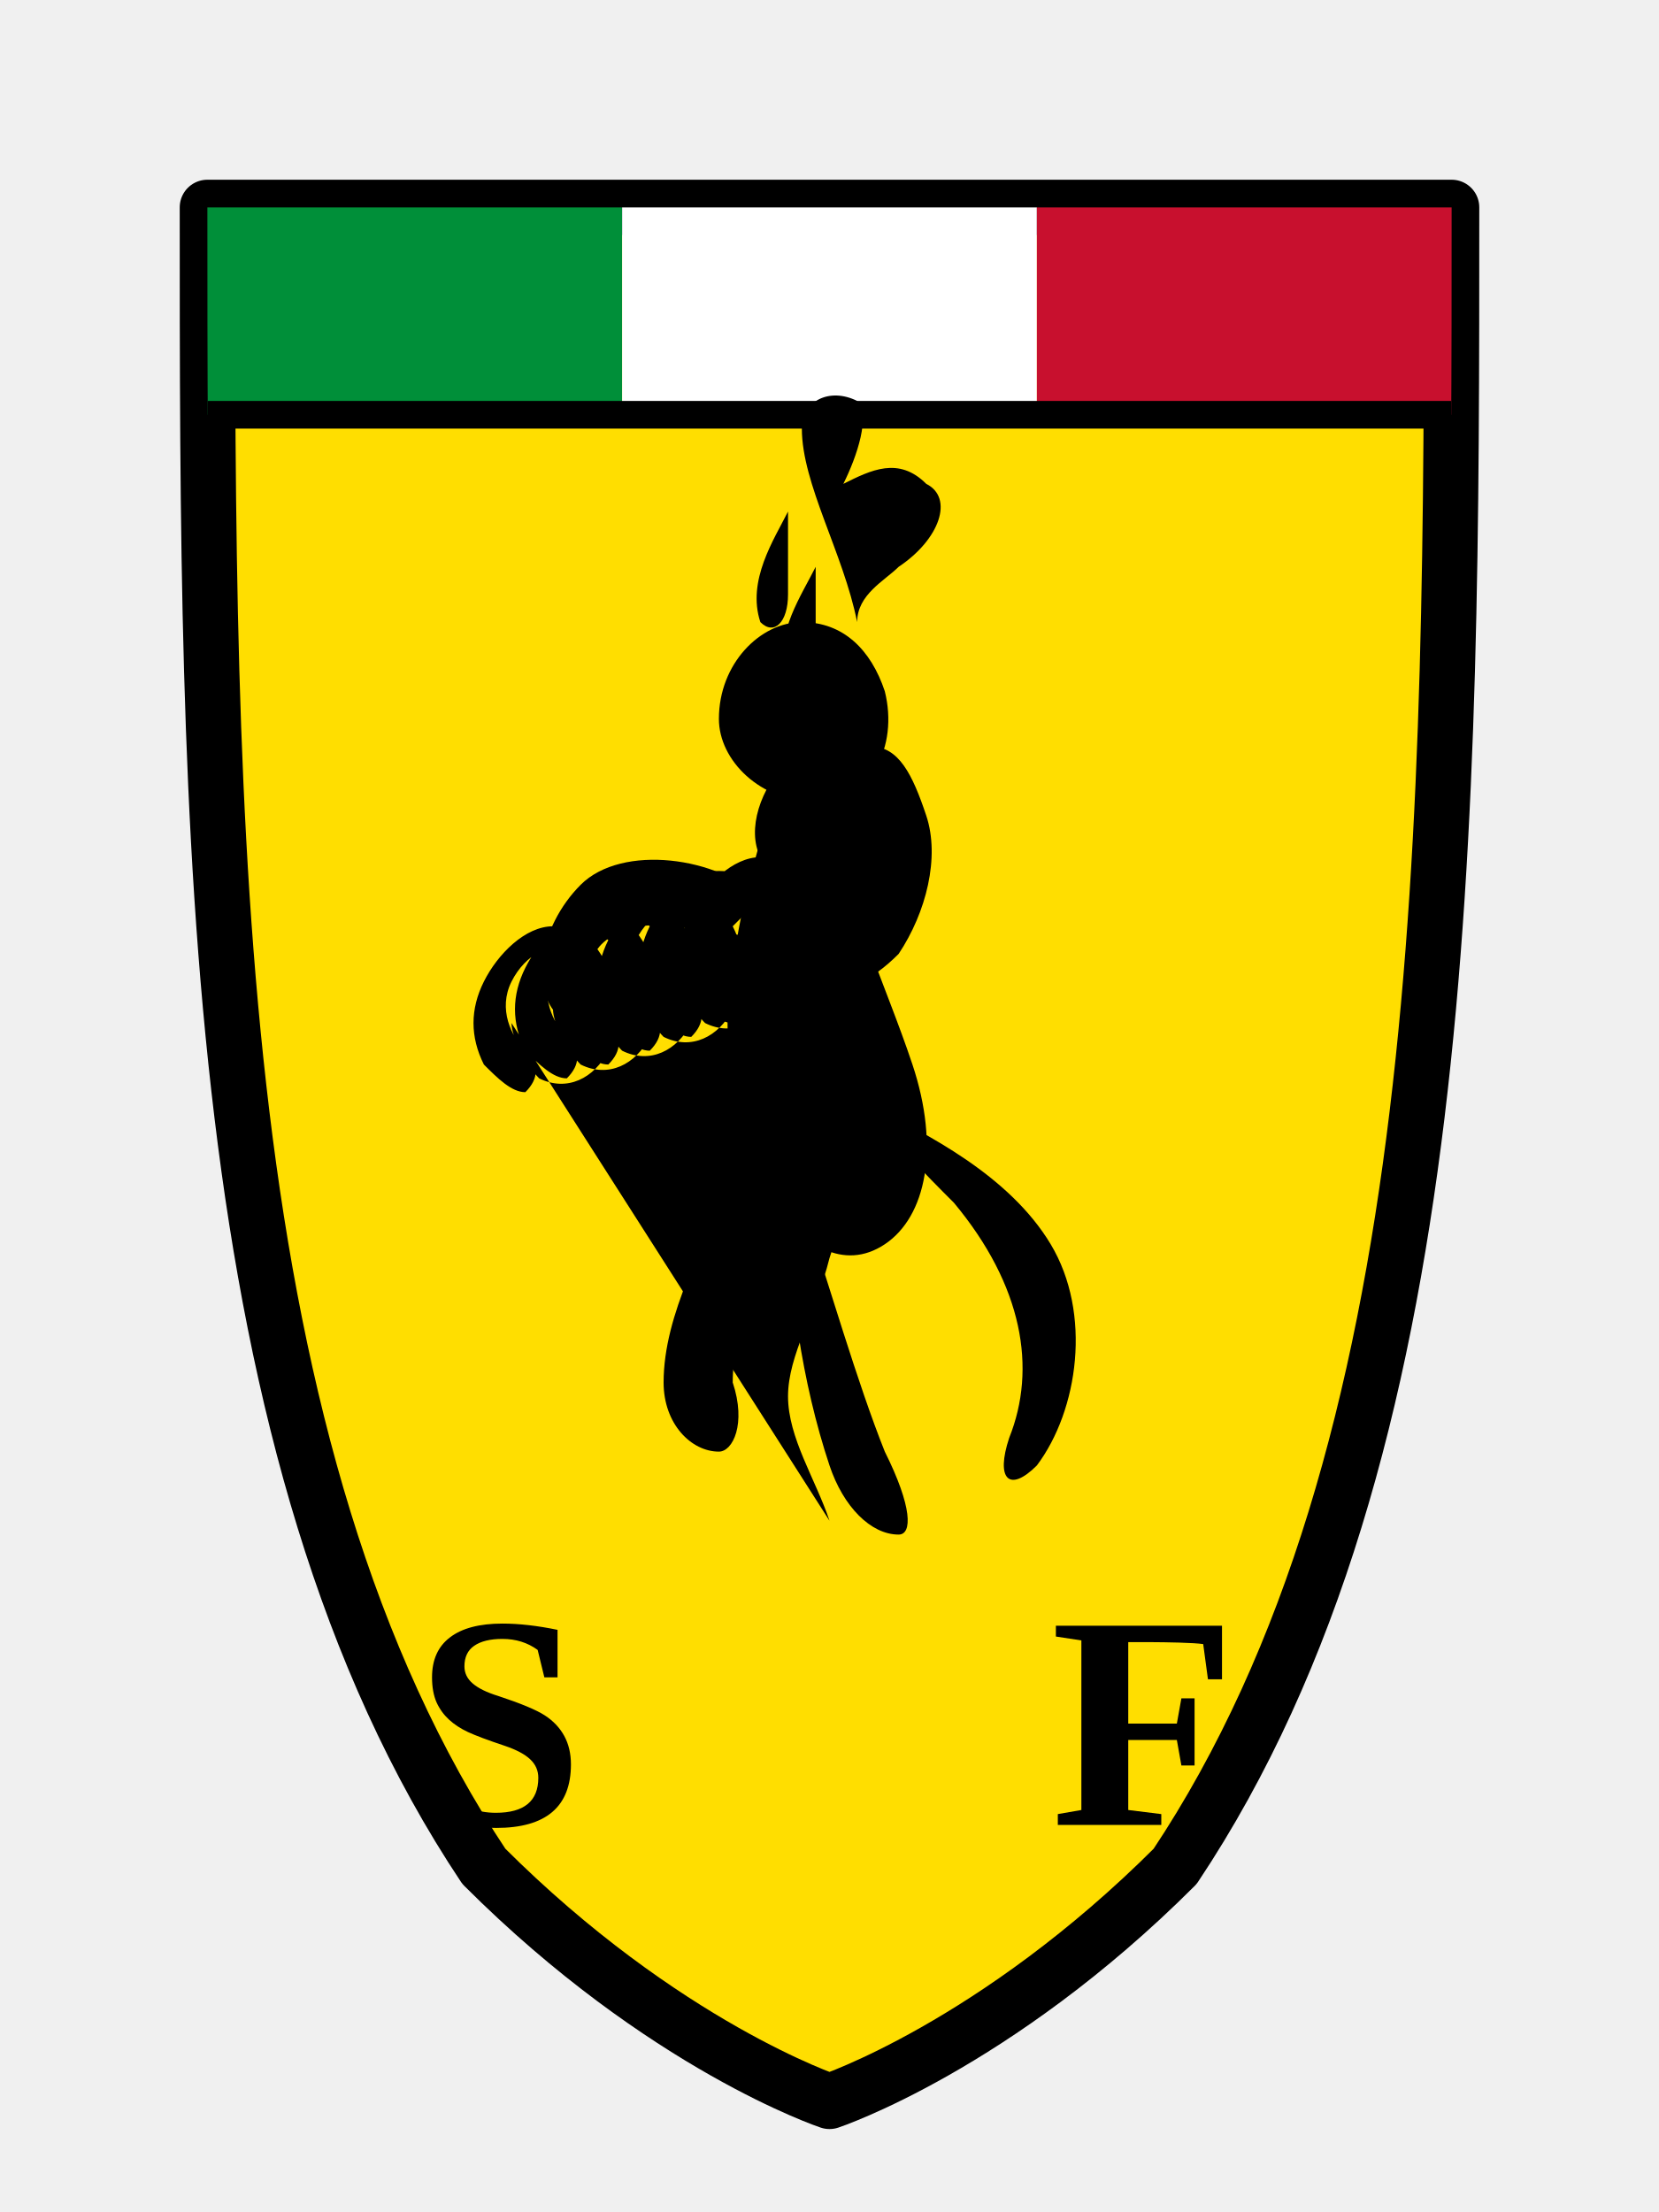
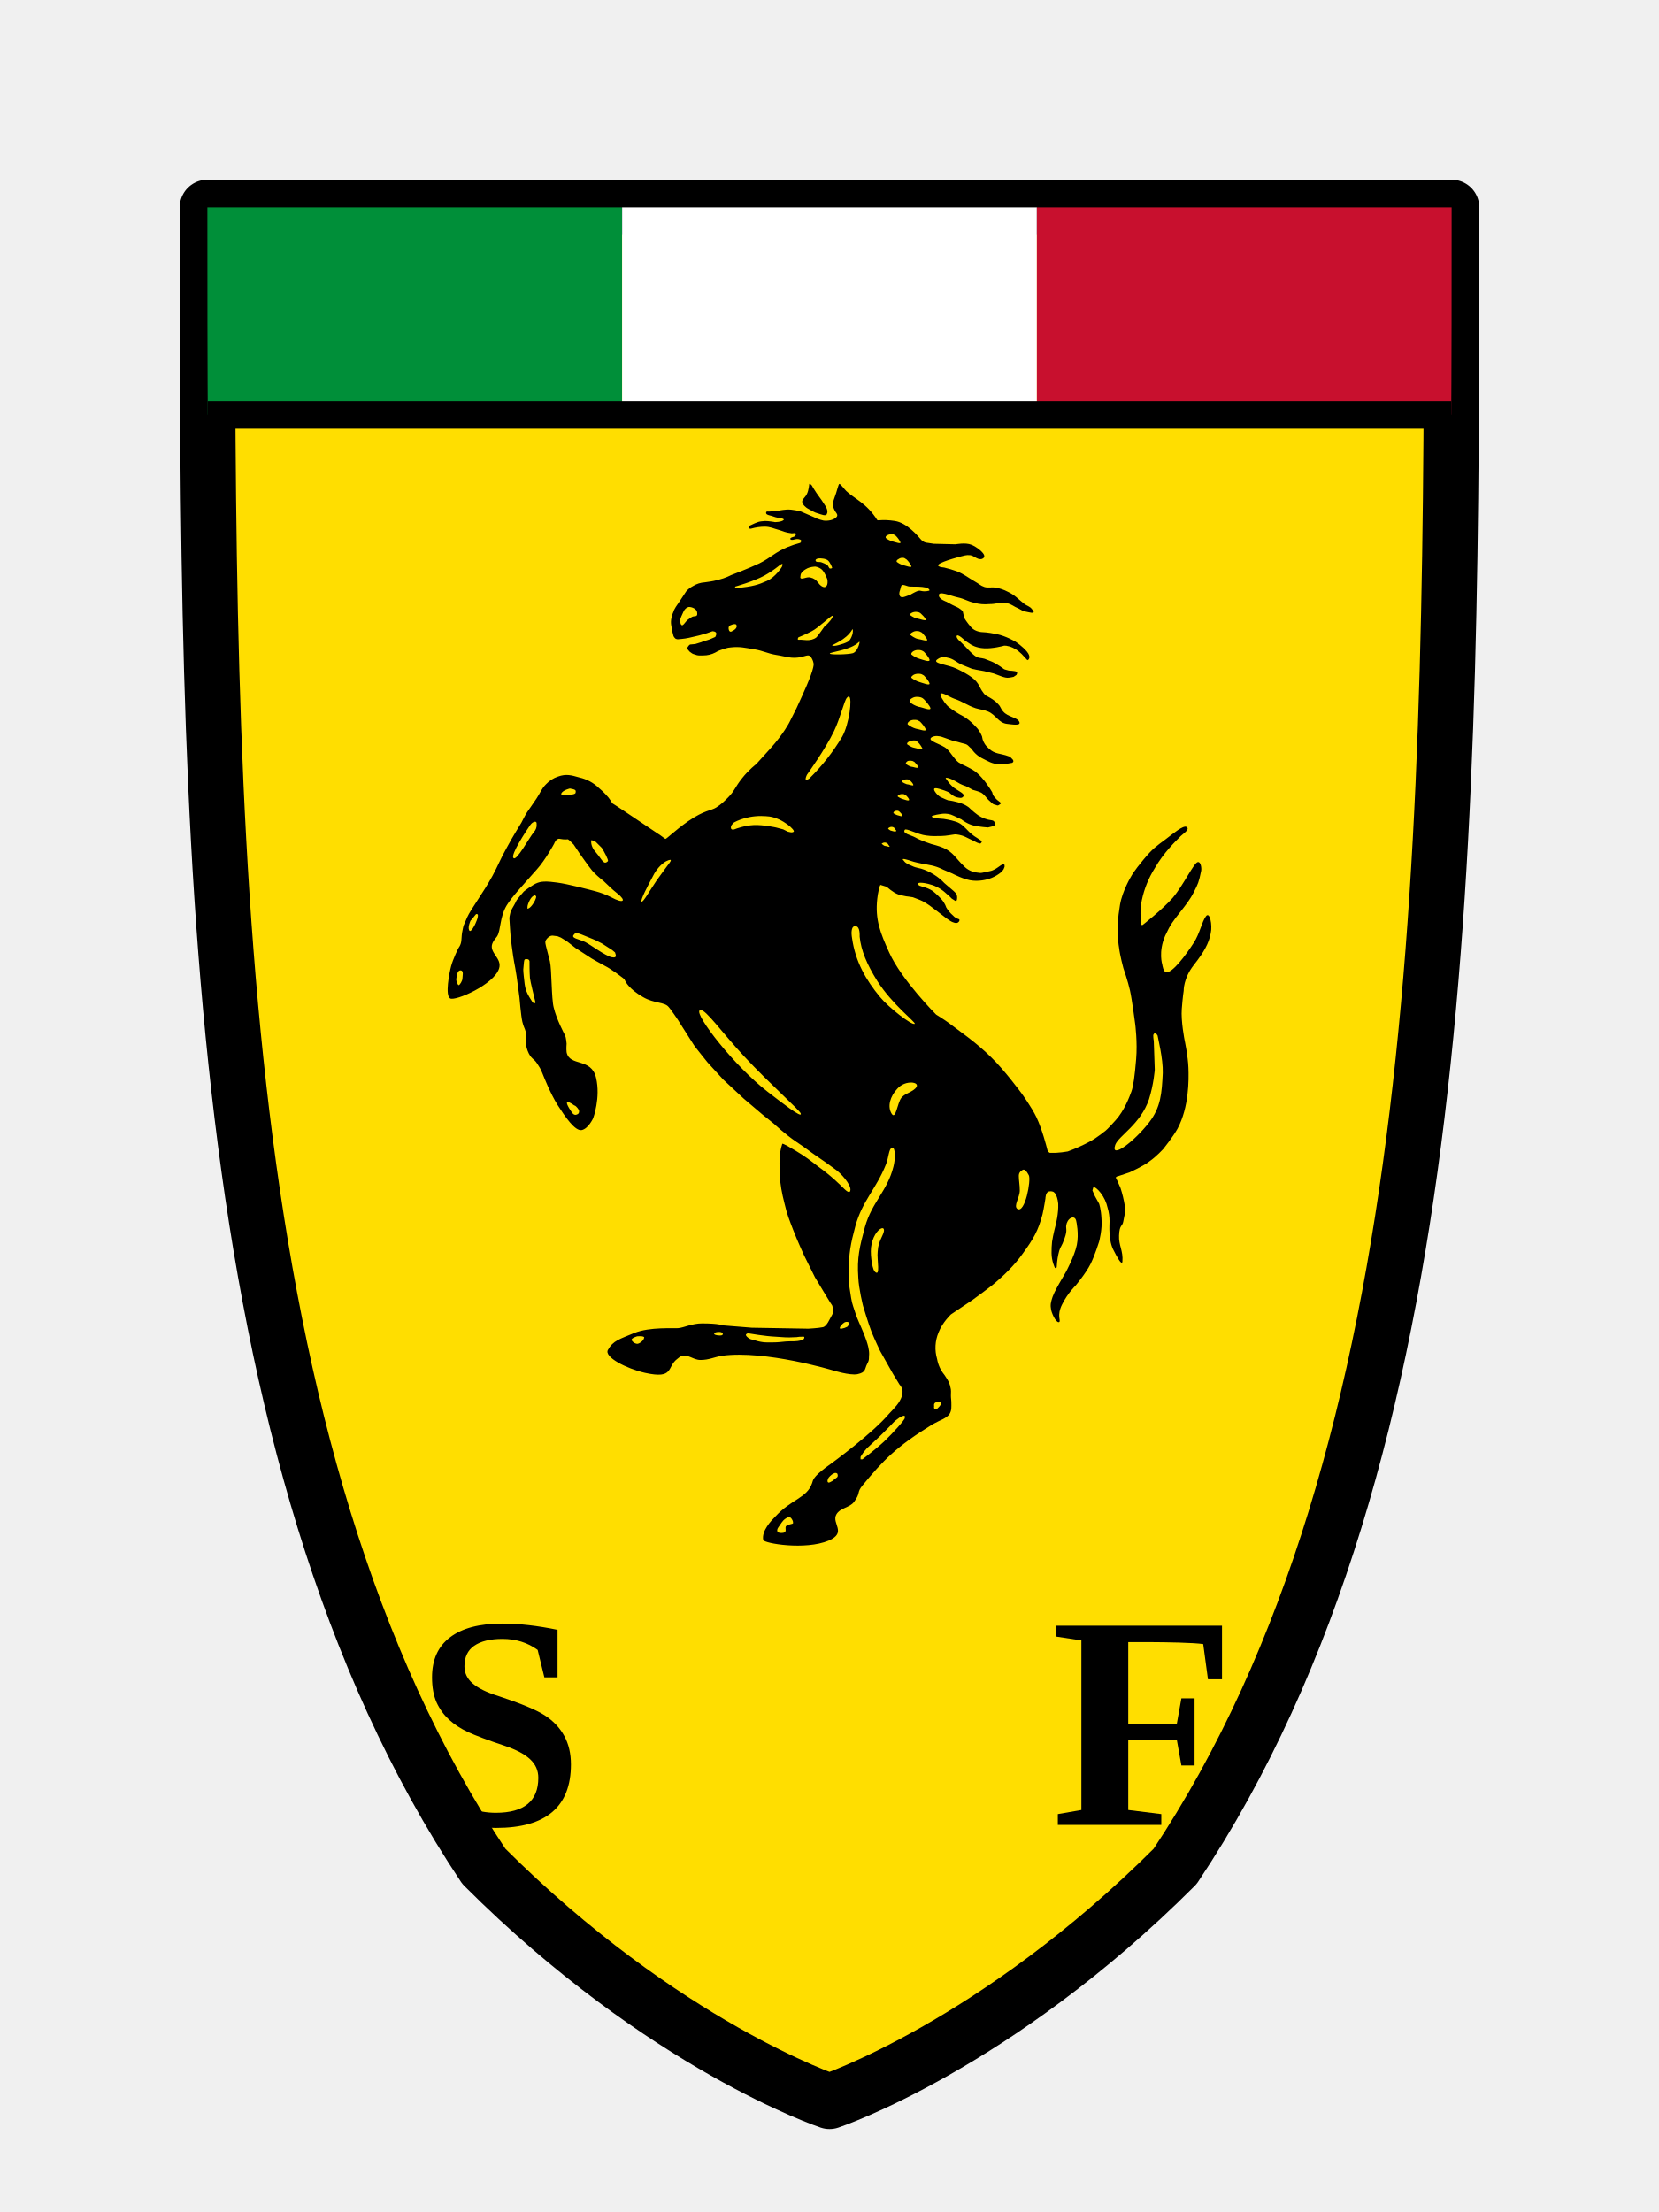
<svg xmlns="http://www.w3.org/2000/svg" viewBox="0 0 120 160" width="120" height="160">
  <defs>
    <clipPath id="shield-shape">
      <path d="M 15 15 C 45 15, 75 15, 105 15 C 105 60, 105 105, 85 135 C 72 148, 60 152, 60 152 C 60 152, 48 148, 35 135 C 15 105, 15 60, 15 15 Z" />
    </clipPath>
  </defs>
  <path d="M 15 15 C 45 15, 75 15, 105 15 C 105 60, 105 105, 85 135 C 72 148, 60 152, 60 152 C 60 152, 48 148, 35 135 C 15 105, 15 60, 15 15 Z" fill="#FFDE00" stroke="#000000" stroke-width="4" stroke-linejoin="round" />
  <g clip-path="url(#shield-shape)">
    <rect x="15" y="15" width="30" height="15" fill="#008F39" />
    <rect x="45" y="15" width="30" height="15" fill="#FFFFFF" />
    <rect x="75" y="15" width="30" height="15" fill="#C8102E" />
    <line x1="15" y1="30" x2="105" y2="30" stroke="#000000" stroke-width="2" />
  </g>
-   <path d="M 60 110             C 59 107, 57 104, 57 101            C 57 98, 59 95, 60 91            C 61 88, 62 84, 61 80            C 60 76, 57 73, 56 69            C 55 65, 56 61, 58 57            C 59 55, 61 54, 63 54            C 65 54, 66 56, 67 59            C 68 62, 67 66, 65 69            C 63 71, 61 72, 60 70            C 59 69, 59 67, 60 66            C 61 65, 62 65, 62 67            C 62 68, 61 69, 61 69            C 61 70, 62 70, 62 69            C 63 67, 63 64, 62 61            C 61 58, 59 57, 57 58            C 56 59, 56 60, 57 62            C 57 63, 58 64, 58 64            C 57 65, 56 64, 55 62            C 54 60, 55 57, 57 55            C 58 54, 60 54, 61 55            C 63 56, 64 58, 65 61            C 66 64, 65 67, 63 70            C 62 72, 60 73, 58 72            C 57 71, 56 69, 56 68            C 56 67, 57 66, 58 67            C 59 68, 59 69, 59 68            C 60 67, 59 65, 57 64            C 55 63, 53 64, 52 66            C 51 68, 52 70, 53 71            C 54 72, 54 73, 53 74            C 52 74, 51 73, 50 72            C 49 70, 49 68, 50 66            C 51 64, 53 62, 55 62            C 57 62, 58 63, 59 65            C 60 67, 60 69, 59 71            C 58 73, 56 74, 54 73            C 53 72, 52 70, 52 69            C 52 68, 53 67, 54 68            C 54 69, 54 70, 54 69            C 55 68, 54 66, 53 65            C 52 64, 50 65, 49 67            C 48 69, 49 71, 50 72            C 51 73, 51 74, 50 75            C 49 75, 48 74, 47 73            C 46 71, 46 69, 47 67            C 48 65, 50 63, 52 63            C 54 63, 55 64, 56 66            C 57 68, 57 70, 56 72            C 55 74, 53 75, 51 74            C 50 73, 49 71, 49 70            C 49 69, 50 68, 51 69            C 51 70, 51 71, 51 70            C 52 69, 51 67, 50 66            C 49 65, 47 66, 46 68            C 45 70, 46 72, 47 73            C 48 74, 48 75, 47 76            C 46 76, 45 75, 44 74            C 43 72, 43 70, 44 68            C 45 66, 47 64, 49 64            C 51 64, 52 65, 53 67            C 54 69, 54 71, 53 73            C 52 75, 50 76, 48 75            C 47 74, 46 72, 46 71            C 46 70, 47 69, 48 70            C 48 71, 48 72, 48 71            C 49 70, 48 68, 47 67            C 46 66, 44 67, 43 69            C 42 71, 43 73, 44 74            C 45 75, 45 76, 44 77            C 43 77, 42 76, 41 75            C 40 73, 40 71, 41 69            C 42 67, 44 65, 46 65            C 48 65, 49 66, 50 68            C 51 70, 51 72, 50 74            C 49 76, 47 77, 45 76            C 44 75, 43 73, 43 72            C 43 71, 44 70, 45 71            C 45 72, 45 73, 45 72            C 46 71, 45 69, 44 68            C 43 67, 41 68, 40 70            C 39 72, 40 74, 41 75            C 42 76, 42 77, 41 78            C 40 78, 39 77, 38 76            C 37 74, 37 72, 38 70            C 39 68, 41 66, 43 66            C 45 66, 46 67, 47 69            C 48 71, 48 73, 47 75            C 46 77, 44 78, 42 77            C 41 76, 40 74, 40 73            C 40 72, 41 71, 42 72            C 42 73, 42 74, 42 73            C 43 72, 42 70, 41 69            C 40 68, 38 69, 37 71            C 36 73, 37 75, 38 76            C 39 77, 39 78, 38 79            C 37 79, 36 78, 35 77            C 34 75, 34 73, 35 71            C 36 69, 38 67, 40 67            C 42 67, 43 68, 44 70            C 45 72, 45 74, 44 76            C 43 78, 41 79, 39 78            C 38 77, 37 75, 37 74" fill="#000000" />
-   <g fill="#000000">
-     <path d="M 62 45               C 61 40, 58 35, 58 31               C 58 29, 60 28, 62 29               C 63 30, 62 33, 61 35               C 63 34, 65 33, 67 35               C 69 36, 68 39, 65 41               C 64 42, 62 43, 62 45               Z" />
-     <path d="M 58 45               C 55 45, 52 48, 52 52               C 52 55, 55 58, 59 58               C 63 58, 65 54, 64 50               C 63 47, 61 45, 58 45               Z" />
-     <path d="M 59 50               C 57 55, 54 62, 53 70               C 52 75, 53 82, 56 87               C 58 90, 61 92, 64 90               C 67 88, 68 83, 66 77               C 64 71, 61 65, 60 58               C 60 55, 59 52, 59 50               Z" />
-     <path d="M 53 85               C 51 90, 48 95, 48 100               C 48 103, 50 105, 52 105               C 53 105, 54 103, 53 100               C 53 96, 55 92, 56 88               Z" />
-     <path d="M 57 87               C 57 93, 58 100, 60 106               C 61 109, 63 111, 65 111               C 66 111, 66 109, 64 105               C 62 100, 60 93, 58 87               Z" />
-     <path d="M 55 65               C 52 62, 45 61, 42 64               C 39 67, 38 72, 41 74               C 43 75, 44 72, 43 69               C 44 67, 48 66, 52 68               Z" />
-     <path d="M 58 72               C 56 75, 50 78, 47 82               C 45 85, 46 89, 49 89               C 51 89, 51 86, 50 83               C 51 81, 54 78, 57 75               Z" />
-     <path d="M 63 80               C 67 82, 73 85, 76 90               C 79 95, 78 102, 75 106               C 73 108, 72 107, 73 104               C 75 99, 74 93, 69 87               C 67 85, 64 82, 63 80               Z" />
-     <path d="M 57 37 C 56 39, 54 42, 55 45 C 56 46, 57 45, 57 43 Z" />
-     <path d="M 59 41 C 58 43, 56 46, 57 48 C 58 49, 59 48, 59 46 Z" />
+   <g transform="translate(21.6, 35) scale(3.2)" fill="#000000">
+     <path d="M11.543 0s-.01.141-.053.227c-.032.075-.118.128-.107.182.01.054.064.119.15.162.086.043.117.074.203.096.075.021.184.076.205.011.033-.064-.01-.151-.064-.226-.086-.14-.13-.172-.248-.365C11.607.044 11.586 0 11.543 0zm.678 0c-.022.011-.054.174-.108.313-.064.161-.022.236.01.3.043.065.098.108-.01.173-.107.064-.248.043-.248.043s-.118-.023-.215-.076a23.832 23.832 0 0 0-.3-.13s-.194-.053-.323-.042c-.129.01-.14.022-.236.033-.054 0-.075-.001-.129.01-.043.01-.096-.02-.096.033s.107.054.182.086c.075.032.247.031.215.074-.043.043-.204.054-.215.043-.01 0-.117-.021-.203-.021-.14.01-.15.01-.353.107-.033.01-.022.086.042.064a1.12 1.12 0 0 1 .301-.043c.13 0 .203.044.332.077.108.032.118.052.28.074.032 0 .095-.022.095.021 0 .022-.043.055-.043.055s-.096.02-.086.053c.022.043.108 0 .15 0 .044 0 .11.012.098.054l-.021.032a2.312 2.312 0 0 0-.291.097c-.269.108-.375.237-.633.366-.247.118-.644.267-.644.267s-.118.065-.29.107c-.171.044-.182.034-.3.055a.571.571 0 0 0-.27.086.52.52 0 0 0-.15.117l-.15.227-.087.127c-.021.043-.042.064-.052.107-.022.054-.033.076-.043.13-.032.128 0 .204.021.333.011.032.011.054.022.086.01.032.052.065.052.065l.043.01s.152-.01.248-.032c.097-.021.237-.055.237-.055l.181-.052.12-.043s.075 0 .086.043c.01.032-.022.086-.022.086s-.065.03-.119.052c-.054.022-.183.054-.193.065l-.14.043-.118.011s-.022.011-.043.043c-.022.033-.022.032-.022.053.022.022.033.043.055.065.043.032.064.053.117.064.075.032.118.022.193.022a.587.587 0 0 0 .27-.065c.086-.054.118-.053.236-.096a.543.543 0 0 1 .118-.021c.204-.022.32.01.525.043.204.032.302.097.506.129.215.032.343.096.568.043.108-.022.173-.076.227.031.053.097.043.15.043.15s-.001.066-.076.27c-.076.204-.311.709-.311.709l-.162.322s-.13.257-.43.59a54.284 54.284 0 0 1-.32.353s-.161.119-.322.323c-.161.204-.163.279-.313.43-.097.096-.15.15-.268.226-.118.075-.258.053-.634.31-.322.226-.494.41-.516.399-.021-.01-.129-.098-.172-.12-.032-.02-.654-.439-.654-.439l-.258-.172-.119-.076-.021-.043-.063-.086s-.097-.118-.215-.214a.92.92 0 0 0-.441-.237c-.183-.053-.3-.086-.482-.021a.646.646 0 0 0-.27.172c-.107.107-.129.193-.215.322s-.172.248-.215.312c-.043.065-.129.237-.129.237s-.214.343-.332.568c-.14.247-.193.399-.322.635-.204.376-.495.762-.57.933l-.084.194s-.023.095-.033.16c-.011.064-.011.172-.022.215a.312.312 0 0 1-.053.119c-.01.01-.129.257-.172.418-.043.16-.14.666-.021.73.118.065.987-.31 1.105-.676.076-.236-.236-.355-.15-.57.032-.075.054-.085.107-.16.086-.14.054-.429.215-.697.118-.193.354-.442.676-.807.204-.225.398-.59.398-.59s.043-.129.13-.107c.096.021.181.01.181.01l.043.033.086.086.129.193s.216.31.29.397c.076.086.151.15.259.236.118.107.16.161.31.28.215.171.139.236-.14.085a1.82 1.82 0 0 0-.364-.138c-.128-.033-.612-.162-.859-.194-.236-.032-.28-.021-.28-.021s-.118-.012-.257.074c-.14.086-.215.15-.215.15s-.161.183-.172.215c-.01.032-.086.16-.086.16s-.044.066-.054.14c-.022.076-.01.151-.01.151l.01.16.011.15s.033.377.108.753c.021.107.043.279.043.279l.052.387s.033.409.065.548c.032.13.054.14.076.225.043.161-.032.236.043.43.075.193.14.17.215.289.054.086.074.107.117.215.043.107.183.463.344.72.172.269.398.601.549.569.15-.033.257-.268.257-.268s.172-.463.065-.914c-.108-.462-.602-.245-.666-.578-.01-.075 0-.193 0-.193s-.012-.141-.033-.184c-.022-.043-.194-.364-.258-.633-.054-.204-.043-.86-.086-1.043-.118-.472-.129-.43-.065-.515.076-.086.141-.065.141-.065l.096.012.076.031.139.086c.043.032.193.15.193.15l.365.237s.205.119.291.162c.086.043.16.096.16.096l.096.064.162.12.031.03.022.043s.076.173.398.356c.258.15.484.106.58.225.022.021.203.27.29.42.107.171.236.374.279.439.043.064.312.396.312.396l.354.387.463.43.418.355.267.215s.237.226.506.408c.258.172.268.193.44.31.128.087.3.206.472.335.172.14.366.396.291.482-.054.032-.151-.106-.334-.267a4.298 4.298 0 0 0-.375-.301c-.193-.15-.291-.227-.506-.356-.107-.064-.3-.181-.31-.16-.075.226-.066.44-.055.719.01.193.043.386.107.633.054.236.108.366.194.591.086.226.248.58.248.58l.246.495.226.375.118.193.043.064s.053.13 0 .215-.119.269-.215.28c-.097.021-.322.033-.322.033l-1.278-.022-.666-.054s-.074-.043-.46-.043c-.226 0-.409.096-.538.107-.107.01-.634-.032-.988.107-.333.14-.484.172-.602.387-.086.161.42.42.838.516.677.15.483-.14.74-.322.033-.022.044-.042.077-.053.171-.054.267.084.44.084.192 0 .3-.064.493-.096.977-.129 2.502.332 2.502.332s.377.118.549.086c.204-.043.16-.118.224-.236.054-.097.033-.117.043-.225 0-.064-.01-.096-.021-.16-.043-.183-.16-.441-.16-.441s-.087-.193-.12-.29c-.042-.139-.085-.226-.107-.376-.064-.398-.053-.365-.053-.59 0-.408.043-.634.15-1.031.162-.58.463-.827.688-1.385.065-.15.064-.365.14-.387.085-.01.075.269.032.43-.14.558-.483.794-.644 1.363-.118.44-.183.697-.15 1.148.01.247.107.635.107.635s.129.429.193.59c.065.161.193.43.193.43l.29.515.15.246s.106.097.053.258c-.054.161-.16.26-.29.399-.364.43-1.212 1.062-1.427 1.212-.3.226-.291.291-.313.356-.118.344-.462.354-.837.762-.086.086-.311.321-.268.525.021.075.945.237 1.482.012.42-.183.054-.388.172-.592.086-.15.3-.15.397-.28.16-.214.053-.203.193-.374.462-.559.763-.88 1.59-1.385.075-.043.215-.107.215-.107s.117-.055.16-.12c.054-.086.043-.16.043-.257 0-.065-.01-.096-.01-.16 0-.076.01-.119-.012-.194-.021-.118-.095-.215-.138-.28a.772.772 0 0 1-.162-.355.894.894 0 0 1 .033-.6c.086-.225.279-.407.279-.407l.482-.323s.42-.301.55-.42c.139-.118.407-.365.6-.644.226-.311.344-.505.44-.88.032-.14.065-.354.065-.354s0-.15.086-.16c.085-.011.107.02.107.02s.074.042.096.257c.01.215-.053.463-.053.463s-.065.246-.086.396c-.01.097-.012.15-.012.258 0 .183.076.334.076.334s.043.032.043-.043a1.6 1.6 0 0 1 .055-.344c.032-.107.053-.087.117-.27.086-.236.01-.213.053-.353.022-.064.076-.129.14-.129.065 0 .075.086.075.086s.065.28.012.537c-.054.258-.248.612-.248.612l-.149.257s-.107.183-.15.301c-.043.129-.055.183-.033.3.032.13.13.303.183.27.043-.032-.064-.14.065-.398s.298-.418.298-.418.237-.28.344-.494c.097-.193.194-.506.194-.506s.076-.28.054-.516c-.01-.225-.054-.343-.054-.343l-.096-.172-.055-.127.022-.076c.021-.011.097.043.162.129a.854.854 0 0 1 .16.343 1.018 1.018 0 0 1 .043.301c0 .086-.031.44.097.666.054.108.183.354.194.246.021-.247-.087-.364-.076-.59.01-.257.076-.193.097-.322.022-.14.053-.173.032-.355a2.632 2.632 0 0 0-.096-.397l-.076-.172-.032-.064s.021-.031.053-.031l.258-.086s.334-.15.463-.258c.14-.097.3-.27.3-.27s.215-.267.323-.46c.258-.484.257-1.096.246-1.376-.01-.268-.086-.623-.086-.623s-.086-.43-.064-.709c.021-.279.043-.408.043-.408s-.01-.279.226-.58c.236-.3.342-.493.385-.719.043-.193-.022-.504-.108-.386-.096.129-.137.387-.277.601-.193.301-.474.666-.613.666-.075 0-.096-.172-.096-.172s-.096-.29.065-.656c.118-.258.181-.332.332-.525.14-.183.225-.28.322-.473.086-.172.106-.204.16-.472.01-.065-.01-.204-.074-.194-.086 0-.322.517-.569.807-.236.268-.677.611-.677.611s-.043.031-.043-.055c-.01-.075-.022-.3.021-.503a2.22 2.22 0 0 1 .291-.72c.204-.354.461-.6.59-.73.054-.053.215-.151.13-.205-.076-.043-.302.15-.474.28-.214.16-.289.205-.503.463-.215.257-.27.365-.27.365s-.204.332-.258.654c-.054.322-.053.504-.053.504s0 .291.032.463c.021.182.097.46.097.46s.108.313.15.507c.044.193.118.761.118.761s.054.409.021.795c-.032.387-.064.612-.107.73-.043.119-.16.43-.354.645-.182.204-.226.236-.226.236s-.193.16-.354.246a3.743 3.743 0 0 1-.505.227 2.211 2.211 0 0 1-.268.031h-.139l-.043-.03-.023-.087s-.106-.419-.234-.687c-.108-.226-.334-.537-.334-.537s-.387-.527-.688-.817c-.344-.343-.73-.6-.967-.783-.086-.064-.279-.184-.279-.184s-.783-.783-1.062-1.406c-.194-.43-.322-.74-.268-1.213.01-.107.053-.312.074-.312l.14.043c.012.01.14.129.259.172.064.021.181.043.181.043s.097.01.15.021c.054.022.151.054.215.086.065.032.16.098.16.098l.184.138.194.15s.106.076.138.087c.032.01.054.021.065.021h.043s.044-.012.054-.055c.011-.053-.053-.01-.15-.117a.698.698 0 0 1-.15-.181s-.022-.087-.108-.184-.193-.182-.193-.182-.076-.053-.184-.086c-.107-.032-.14-.033-.15-.076-.01-.043.129-.021.129-.021s.162.021.29.086c.13.064.204.14.204.14l.086.075.055.054.052.032s.054.053.065-.022c.01-.064-.011-.118-.022-.129l-.053-.053-.214-.183a1.076 1.076 0 0 0-.172-.15 1.303 1.303 0 0 0-.28-.15c-.107-.044-.171-.033-.279-.087-.075-.032-.14-.053-.183-.117-.011-.01-.064-.055.033-.033.096.021.16.054.267.076.172.043.28.042.442.096.064.021.15.064.15.064l.203.086s.28.151.473.162a.938.938 0 0 0 .42-.064.814.814 0 0 0 .215-.13.36.36 0 0 0 .052-.064l.022-.054v-.043c-.054-.065-.16.108-.332.14-.183.033-.173.053-.291.032a.477.477 0 0 1-.3-.15c-.173-.162-.236-.312-.462-.409-.096-.043-.27-.086-.27-.086s-.236-.075-.365-.15c-.096-.054-.298-.086-.234-.172.032-.043.29.107.482.129.14.021.237.011.344.011s.258-.033.28-.033c.021-.01.106 0 .181.022.075.021.118.053.193.086.076.032.163.086.184.086l.043.011.022-.021.01-.022-.01-.021-.034-.022-.064-.043s-.096-.054-.182-.14c-.086-.086-.162-.182-.29-.225-.13-.043-.28-.064-.28-.064l-.15-.012-.065-.01s-.107-.033-.021-.054a.888.888 0 0 1 .15-.032.495.495 0 0 1 .248.01c.086.032.226.107.236.107.011.011.14.109.28.141.14.032.322.043.322.043l.086-.021.043-.012.031-.022-.01-.052s0-.044-.064-.055a.697.697 0 0 1-.313-.117c-.118-.086-.203-.172-.203-.172s-.086-.076-.258-.12c-.16-.042-.214-.042-.214-.042l-.055-.022-.117-.052s-.055-.033-.098-.086c-.043-.054-.106-.152.076-.098.183.054.225.086.225.086s.097.097.183.107c.054.011.097.022.13-.021.053-.054-.098-.118-.206-.194a.725.725 0 0 1-.172-.193s-.063-.053.034-.031c.096.021.267.129.267.129s.086.042.13.053c.031.01.118.064.161.085.032.011.13.033.193.065.086.054.13.14.172.172.043.032.076.087.13.097.053.011.063.032.095.01a.418.418 0 0 0 .043-.031s.01-.023-.043-.055-.117-.117-.117-.117l-.022-.043-.011-.043-.053-.086-.098-.14s-.15-.204-.289-.28c-.129-.075-.226-.117-.226-.117s-.064-.031-.096-.053c-.054-.043-.076-.077-.12-.13-.053-.065-.073-.106-.138-.17-.118-.118-.483-.184-.344-.27.076-.043.172-.02.215-.01.043.011.14.052.237.084.064.022.107.024.171.045.065.022.14.031.172.053.032.021.065.065.086.076.011.01.096.15.246.225.15.075.227.128.377.138.118.011.31-.03.31-.03s.055-.023.012-.077c-.053-.054-.054-.064-.097-.074-.172-.065-.31-.043-.44-.172-.053-.054-.076-.065-.119-.15-.043-.086-.02-.107-.052-.16-.022-.054-.077-.13-.077-.13s-.16-.194-.332-.29a1.955 1.955 0 0 1-.334-.215c-.032-.022-.095-.108-.095-.108l-.055-.086-.031-.064c-.022-.118.192.033.31.076.194.064.291.15.485.215.107.032.172.031.279.074.182.075.236.258.43.28.107.01.322.053.279-.044-.043-.107-.258-.107-.365-.236-.054-.054-.054-.106-.108-.16-.086-.108-.29-.205-.29-.205s-.064-.053-.14-.203c-.064-.15-.225-.26-.515-.399-.193-.096-.58-.118-.43-.215.086-.064.161-.053.28-.021.118.043.16.098.257.14.097.044.14.054.16.065.022.01.097.043.13.043.02.01.183.032.226.043l.215.053.172.064s.085.033.138.033.141-.021.141-.021l.064-.043.01-.022s.033-.053-.053-.064a.986.986 0 0 0-.128-.012l-.077-.021-.03-.01s-.151-.118-.28-.172a4.841 4.841 0 0 1-.162-.064l-.053-.012-.064-.01s-.055 0-.141-.076c-.086-.075-.118-.118-.193-.193l-.096-.096s-.086-.066-.086-.12c.01-.085.193.098.193.098l.13.086s.107.076.3.086c.193.011.43-.054.43-.054s.031-.02.138.011.194.096.194.096l.086.076.129.139.021-.01c.01-.01.065-.065-.031-.183-.097-.119-.258-.225-.258-.225s-.215-.129-.43-.172c-.214-.043-.312-.043-.312-.043s-.161 0-.258-.107c-.097-.108-.16-.215-.16-.215l-.033-.15s-.053-.065-.16-.108c-.097-.043-.206-.107-.206-.107s-.16-.054-.172-.13c-.032-.139.27 0 .43.032.15.032.215.087.365.12a.915.915 0 0 0 .344.03c.075 0 .118-.008.193-.02.076 0 .13-.01.206 0 .107.022.15.075.257.118.065.032.097.063.172.074.065.011.194.055.172-.01l-.033-.043c-.054-.075-.117-.075-.182-.128-.14-.108-.204-.193-.365-.268a.932.932 0 0 0-.29-.098c-.087-.01-.151.012-.237-.01-.097-.032-.128-.075-.225-.128-.15-.086-.237-.162-.398-.227a2.663 2.663 0 0 0-.29-.086l-.076-.01-.03-.011c-.151-.054.267-.171.46-.225.097-.021.14-.044.236-.033.086.01.183.13.28.076.14-.075-.161-.28-.258-.312-.129-.054-.354-.01-.354-.01l-.494-.012-.14-.021s-.086 0-.15-.075c-.065-.075-.311-.377-.59-.42-.29-.043-.376 0-.397-.02-.247-.388-.506-.473-.7-.655-.053-.054-.138-.173-.16-.162zm1.173 1.14a.53.53 0 0 1 .051 0l.053.033a.54.54 0 0 1 .107.15c.011.043-.128-.01-.181-.022a.43.43 0 0 1-.15-.076s-.023-.032.03-.064a.197.197 0 0 1 .09-.022zm.252.53c.026 0 .045.006.045.006l.053.034a.538.538 0 0 1 .107.15c.011.043-.128-.01-.181-.022a.43.43 0 0 1-.15-.076s-.022-.032.043-.064a.133.133 0 0 1 .083-.027zm-1.882.014a.398.398 0 0 1 .08.004s.043 0 .107.031c.065.043.108.172.108.172s.01.022-.043.022c-.033 0-.033-.053-.065-.075-.043-.032-.075-.043-.129-.064-.053-.021-.128.01-.138-.043 0-.032.04-.044.08-.047zm-.844.125c.042-.012 0 .072 0 .072s-.139.225-.332.311-.322.13-.688.162c-.053 0-.03-.033-.03-.033s.417-.117.654-.246a2.36 2.36 0 0 0 .322-.215.25.25 0 0 1 .074-.05zm.752.06s.065.002.14.055c.076.054.14.237.14.237s.022.117-.032.16-.14-.031-.184-.096a.269.269 0 0 0-.16-.107c-.086-.032-.215.064-.236 0 0-.022.01-.076.01-.076s.022-.064.119-.117c.086-.054.203-.055.203-.055zm1.998.415c.043.004.103.037.15.037.14 0 .257 0 .354.021.086.022.107.075.064.075a.33.33 0 0 1-.096.011c-.096 0-.086-.043-.214.022-.13.064-.033.033-.215.097-.172.065-.13-.107-.13-.107s.013-.033.034-.12c.008-.031.027-.039.053-.036zm-4.844.498c.065 0 .184.044.184.14.01.097-.066.054-.12.086-.031.022-.052.033-.095.065-.054.043-.108.15-.14.117-.044-.032-.022-.15-.022-.15s.033-.086.076-.172c.054-.086.117-.086.117-.086zm5.137.111a.228.228 0 0 1 .05.008s.032.01.053.031c.022.022.108.098.108.14 0 .033-.139-.022-.203-.032-.065-.011-.15-.075-.15-.075s-.022-.02.042-.052a.21.21 0 0 1 .1-.02zm-1.895.088c.01 0 .009.015-.01.049-.042.086-.171.193-.171.193s-.15.214-.182.246c-.14.108-.312.044-.387.055-.064.01-.021-.055-.021-.055s.183-.074.3-.138c.158-.079.427-.35.471-.35zM9.86 3.17c.023 0 .041.01.041.043.011.075-.128.128-.128.128s-.042.011-.053-.064c-.01-.075.053-.086.053-.086s.05-.024.087-.021zm2.66.117c.018-.01.003.097.003.097s-.033.141-.108.184c-.096.054-.334.118-.355.086 0-.022.311-.12.45-.355a.034.034 0 0 1 .01-.012zm1.454.039a.239.239 0 0 1 .052.006s.03.01.063.03c.032.033.108.12.119.163.01.043-.14-.01-.215-.021-.064-.011-.162-.086-.162-.086s-.02-.033.045-.065a.175.175 0 0 1 .098-.027zm-1.301.244c.02-.006-.012.084-.012.084s-.043.14-.129.172c-.107.032-.514.042-.525.01-.01-.033.472-.076.654-.258a.026.026 0 0 1 .012-.008zm1.334.185a.3.3 0 0 1 .06.006s.033.01.065.032c.032.032.118.13.129.183.01.065-.15 0-.225-.021a.535.535 0 0 1-.184-.098s-.021-.031.043-.074a.207.207 0 0 1 .112-.028zm0 .537a.3.3 0 0 1 .06.006s.033.01.065.032c.032.032.118.13.129.183.01.054-.15-.011-.225-.033a.525.525 0 0 1-.184-.096s-.021-.021.043-.064a.207.207 0 0 1 .112-.027zm-1.568.514c.083.024.007.629-.153.91a4.718 4.718 0 0 1-.742.944c-.15.107-.053-.086-.053-.086s.418-.579.612-.987c.14-.29.226-.676.29-.752.02-.022.034-.032.046-.029zm1.55.008a.314.314 0 0 1 .069.01s.042.01.074.043c.032.032.14.151.15.205 0 .064-.182-.023-.267-.033a.54.54 0 0 1-.203-.108s-.023-.043.052-.086a.206.206 0 0 1 .125-.031zm-.068.52a.3.3 0 0 1 .06.005s.033.012.065.034c.032.032.118.128.129.181.01.054-.15-.01-.225-.021a.526.526 0 0 1-.182-.096s-.02-.033.043-.076a.201.201 0 0 1 .11-.027zm-.031.466a.482.482 0 0 1 .048 0l.055.033a.542.542 0 0 1 .108.15c0 .044-.13-.01-.194-.02-.064-.011-.15-.075-.15-.075s-.022-.032.043-.064a.2.2 0 0 1 .09-.024zm-.059.457a.32.32 0 0 1 .045.006l.043.022c.021.021.084.085.084.117 0 .043-.117-.01-.16-.01a.32.32 0 0 1-.117-.064s-.012-.023.03-.055c.022-.016.05-.017.075-.016zm-.09.422a.31.31 0 0 1 .037.002l.043.022c.022.021.074.075.074.107-.01.022-.107-.021-.15-.021a.475.475 0 0 1-.107-.053s-.01-.022.033-.043a.165.165 0 0 1 .07-.014zm-7.609.207c.118.022.14.032.129.086.01.054-.139.053-.139.053s-.216.044-.183-.031c.043-.076.193-.108.193-.108zm7.511.125c.022 0 .04.004.04.004l.043.022c.021.021.074.075.074.107-.011.032-.108-.01-.15-.021-.044-.011-.108-.055-.108-.055s-.01-.022.033-.043a.156.156 0 0 1 .068-.014zm-.12.377a.22.22 0 0 1 .03.002l.032.022c.01.01.064.064.064.086 0 .032-.076 0-.119-.01-.032-.01-.084-.043-.084-.043s-.01-.022.022-.043a.1.1 0 0 1 .054-.014zm-3.061.12a1.5 1.5 0 0 1 .182.011c.3.043.59.312.546.344-.043.032-.107 0-.129 0l-.107-.053-.162-.043s-.29-.065-.504-.055c-.215.011-.408.086-.408.086s-.086.044-.107-.01c-.011-.064.033-.097.033-.097l.01-.022s.246-.164.646-.162zm-5.113.128c.007 0 .01.002.01.002l.021.022c-.01 0 .032.107-.064.214-.097.108-.397.677-.461.58-.065-.075.29-.613.365-.72.056-.089.107-.098.129-.098zm8.05.117c.015 0 .026.002.026.002l.031.012.055.074c-.011.032-.076.011-.108 0-.032 0-.076-.043-.076-.043s-.01-.01.022-.03a.094.094 0 0 1 .05-.015zm-6.783.303c.017-.006.029.008.043.012l.053.021.033.032.108.107c.043.064.16.28.138.3-.096.097-.128-.032-.267-.193-.14-.15-.108-.279-.108-.279zm6.633.05a.079.079 0 0 1 .025.005l.032.01.054.076c0 .021-.065-.012-.097-.012-.033 0-.075-.043-.075-.043s-.022-.01.01-.021a.094.094 0 0 1 .051-.014zM8.4 8.497c.035.003-.013.065-.013.065s-.184.246-.291.397c-.14.203-.312.514-.344.482-.032-.032.151-.374.248-.557.107-.225.268-.343.332-.365a.173.173 0 0 1 .068-.021zm-3.052.805l.021.022s.011.042-.064.16-.13.119-.13.119c0-.01-.02-.053.044-.182s.129-.119.129-.119zm-1.317.42a.032.032 0 0 1 .016.01c.032.043-.064.236-.064.236s-.097.203-.13.117c-.032-.075.034-.214.034-.214.075-.066.108-.156.144-.149zm8.565.277c.096.011.086.194.086.237.032.311.162.624.398 1 .333.526.87.934.848.967-.054.053-.59-.366-.784-.602-.322-.387-.56-.806-.634-1.332-.022-.118-.022-.291.086-.27zm-6.324.15c.021 0 .117.034.117.034l.236.096c.01 0 .13.054.227.107l.234.15.066.055c0 .022.075.14-.076.108-.15-.033-.472-.28-.601-.344-.13-.064-.343-.086-.246-.172.01-.01.021-.033.043-.033zm-1.14.593a.058.058 0 0 1 .022 0c.065 0 .065.052.065.052v.033s-.001.194.01.344c0 .043.119.526.119.526s.021.043-.022.043c-.032 0-.064-.065-.064-.065s-.087-.128-.12-.224c-.031-.086-.042-.227-.042-.227s-.022-.182-.022-.246c.011-.086.011-.162.022-.205a.039.039 0 0 1 .031-.031zm-1.49.257a.06.06 0 0 1 .03 0c.064.011.031.128.031.182s-.062.15-.084.15c-.021 0-.065-.096-.054-.15.01-.047.018-.167.078-.182zm5.442.893c.122-.01.475.497.988 1.05.58.624 1.256 1.215 1.278 1.29.043.129-.473-.28-.752-.494-.741-.57-1.643-1.729-1.535-1.836a.036.036 0 0 1 .021-.01zm10.273.523c.02-.002.037.024.037.024l.022.031c0 .022.128.526.117.848-.022.45-.042.773-.31 1.117-.323.419-.882.85-.764.506.075-.204.57-.462.763-1.031.108-.344.13-.667.13-.667l-.022-.654s-.012-.053-.012-.129c.012-.032.027-.043.04-.045zm-5.478 1.12c.1.011.145.074.027.16-.14.096-.193.085-.28.181-.096.118-.127.517-.224.356-.096-.161-.032-.387.13-.559a.418.418 0 0 1 .347-.139zm-7.799.439c.041-.008.149.074.149.074.053.01.107.108.107.108s.022.076-.043.097c-.064.032-.107-.033-.107-.033s-.14-.193-.12-.236a.019.019 0 0 1 .014-.01zm10.307 1.525c.021 0 .065.022.119.13s-.086.868-.258.76c-.097-.064.053-.256.053-.417 0-.129-.022-.227-.022-.334 0-.107.108-.139.108-.139zM13.2 16.824c.038.004.048.058-.004.166-.075.161-.096.215-.107.366-.022.16.076.61-.074.44-.054-.076-.108-.43-.065-.602.047-.242.186-.375.25-.37zm-.82 2.118c.036-.005.054.013.054.013.022.043-.022.087-.033.098a.435.435 0 0 1-.129.043c-.064.01-.03-.043-.03-.043s.041-.066.095-.098a.134.134 0 0 1 .043-.013zm-2.877.228c.086 0 .086.043.086.043 0 .032-.033.044-.12.033-.074-.01-.084-.032-.073-.043 0-.01.021-.033.107-.033zm.652.031a.063.063 0 0 1 .024.002s.365.064.601.074c.172.011.258.023.43.012.097 0 .043-.012.193-.012.054-.01.022.066-.021.077-.161.043-.226.02-.365.031-.119.01-.173.021-.291.021-.204 0-.224.012-.514-.074-.054-.021-.12-.086-.098-.107a.055.055 0 0 1 .041-.024zm-2.435.065c.126.003.086.045.086.045s-.001.042-.076.095c-.076.054-.107.022-.118.022-.01 0-.086-.043-.086-.086.011-.043.13-.074.13-.074a.489.489 0 0 1 .064-.002zm6.761 1.48a.133.133 0 0 1 .026.002l.021.043c0 .01-.086.13-.129.13-.053-.012-.033-.075-.033-.075s-.021-.065.043-.086a.232.232 0 0 1 .072-.014zm-.802.318c.008 0 .018.001.023.006v.043c.01.033-.27.345-.463.528-.182.172-.494.408-.494.408h-.043v-.055l.012-.021.021-.032.022-.033.021-.03.065-.077.15-.139.15-.14.237-.237s.085-.095.117-.117c.032-.021.054-.043.086-.064.032-.016.07-.038.096-.04zm-1.553 1.293a.064.064 0 0 1 .05.014c.033.075-.02.096-.02.096l-.098.076c-.011 0-.075.054-.096.021-.022-.032.01-.075.01-.086 0-.01.065-.085.119-.107a.093.093 0 0 1 .035-.014zm-1.047.994c.044-.005.076.061.076.061s.022.031.022.074c0 .033-.097.022-.15.065-.065.043.065.173-.14.162-.117-.01-.053-.118-.042-.129l.074-.107c.054-.076.087-.087.14-.12a.046.046 0 0 1 .02-.006z" />
  </g>
  <text x="30" y="132" font-family="'Georgia', 'Times New Roman', serif" font-size="22" font-weight="bold" fill="#000000">S</text>
  <text x="76" y="132" font-family="'Georgia', 'Times New Roman', serif" font-size="22" font-weight="bold" fill="#000000">F</text>
</svg>
